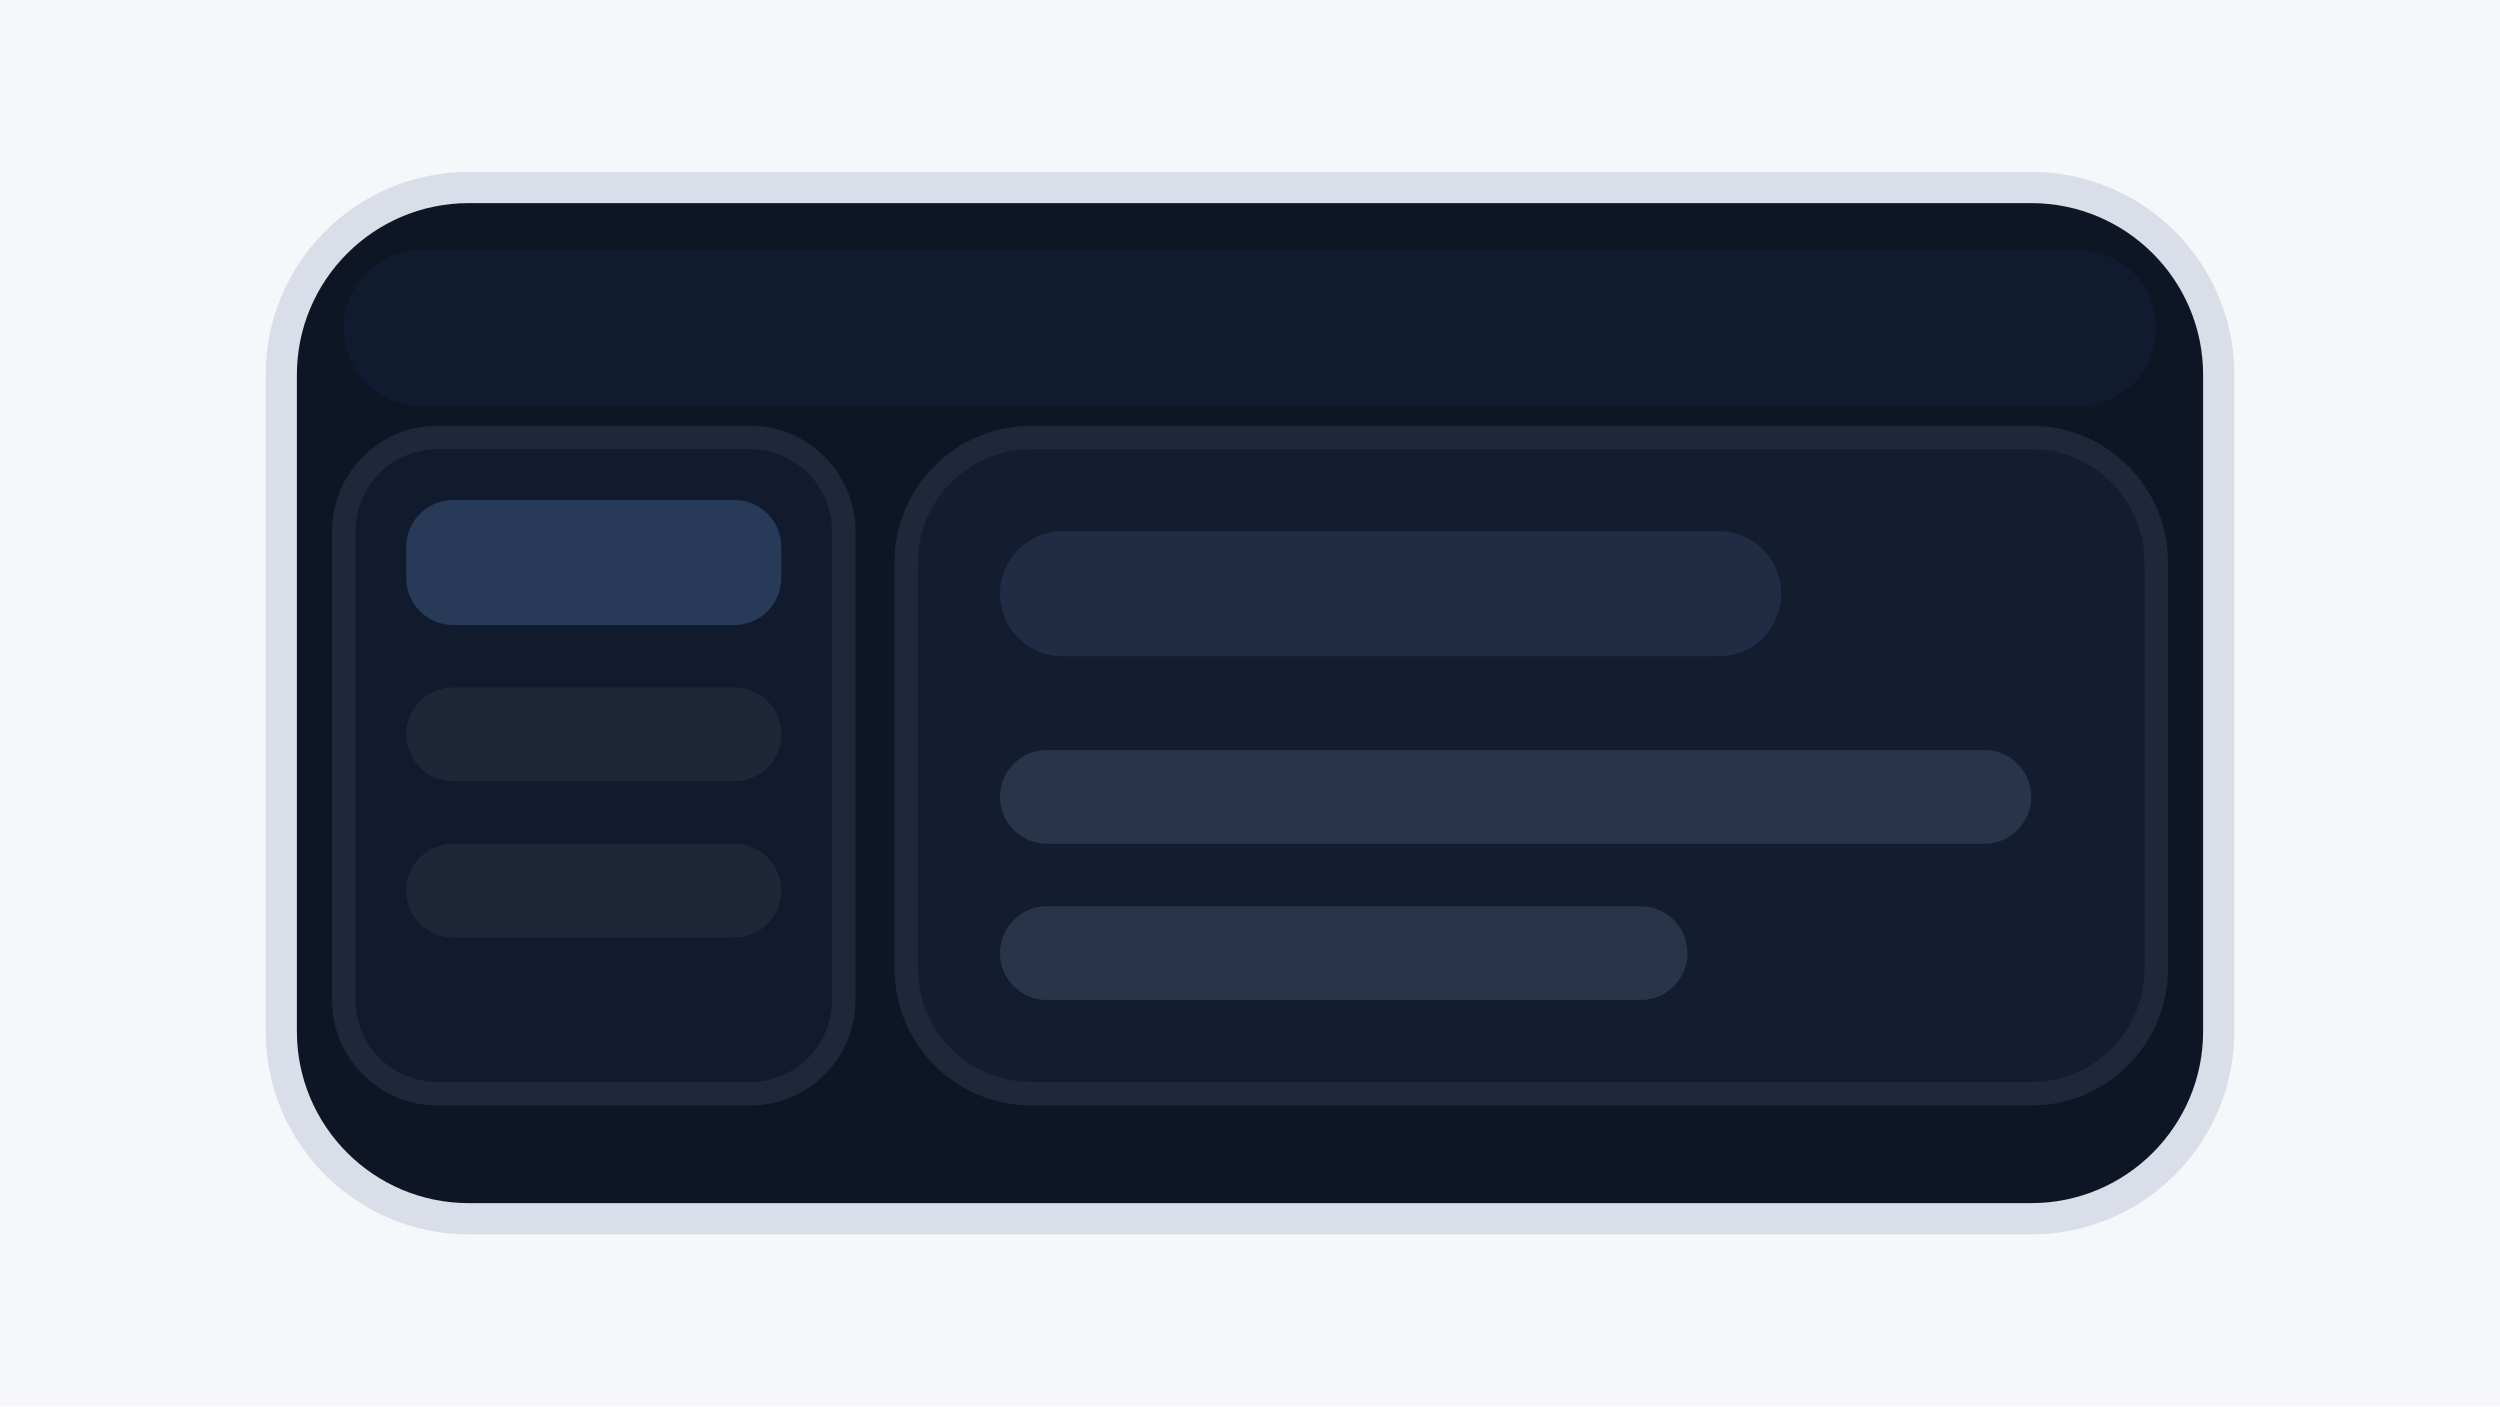
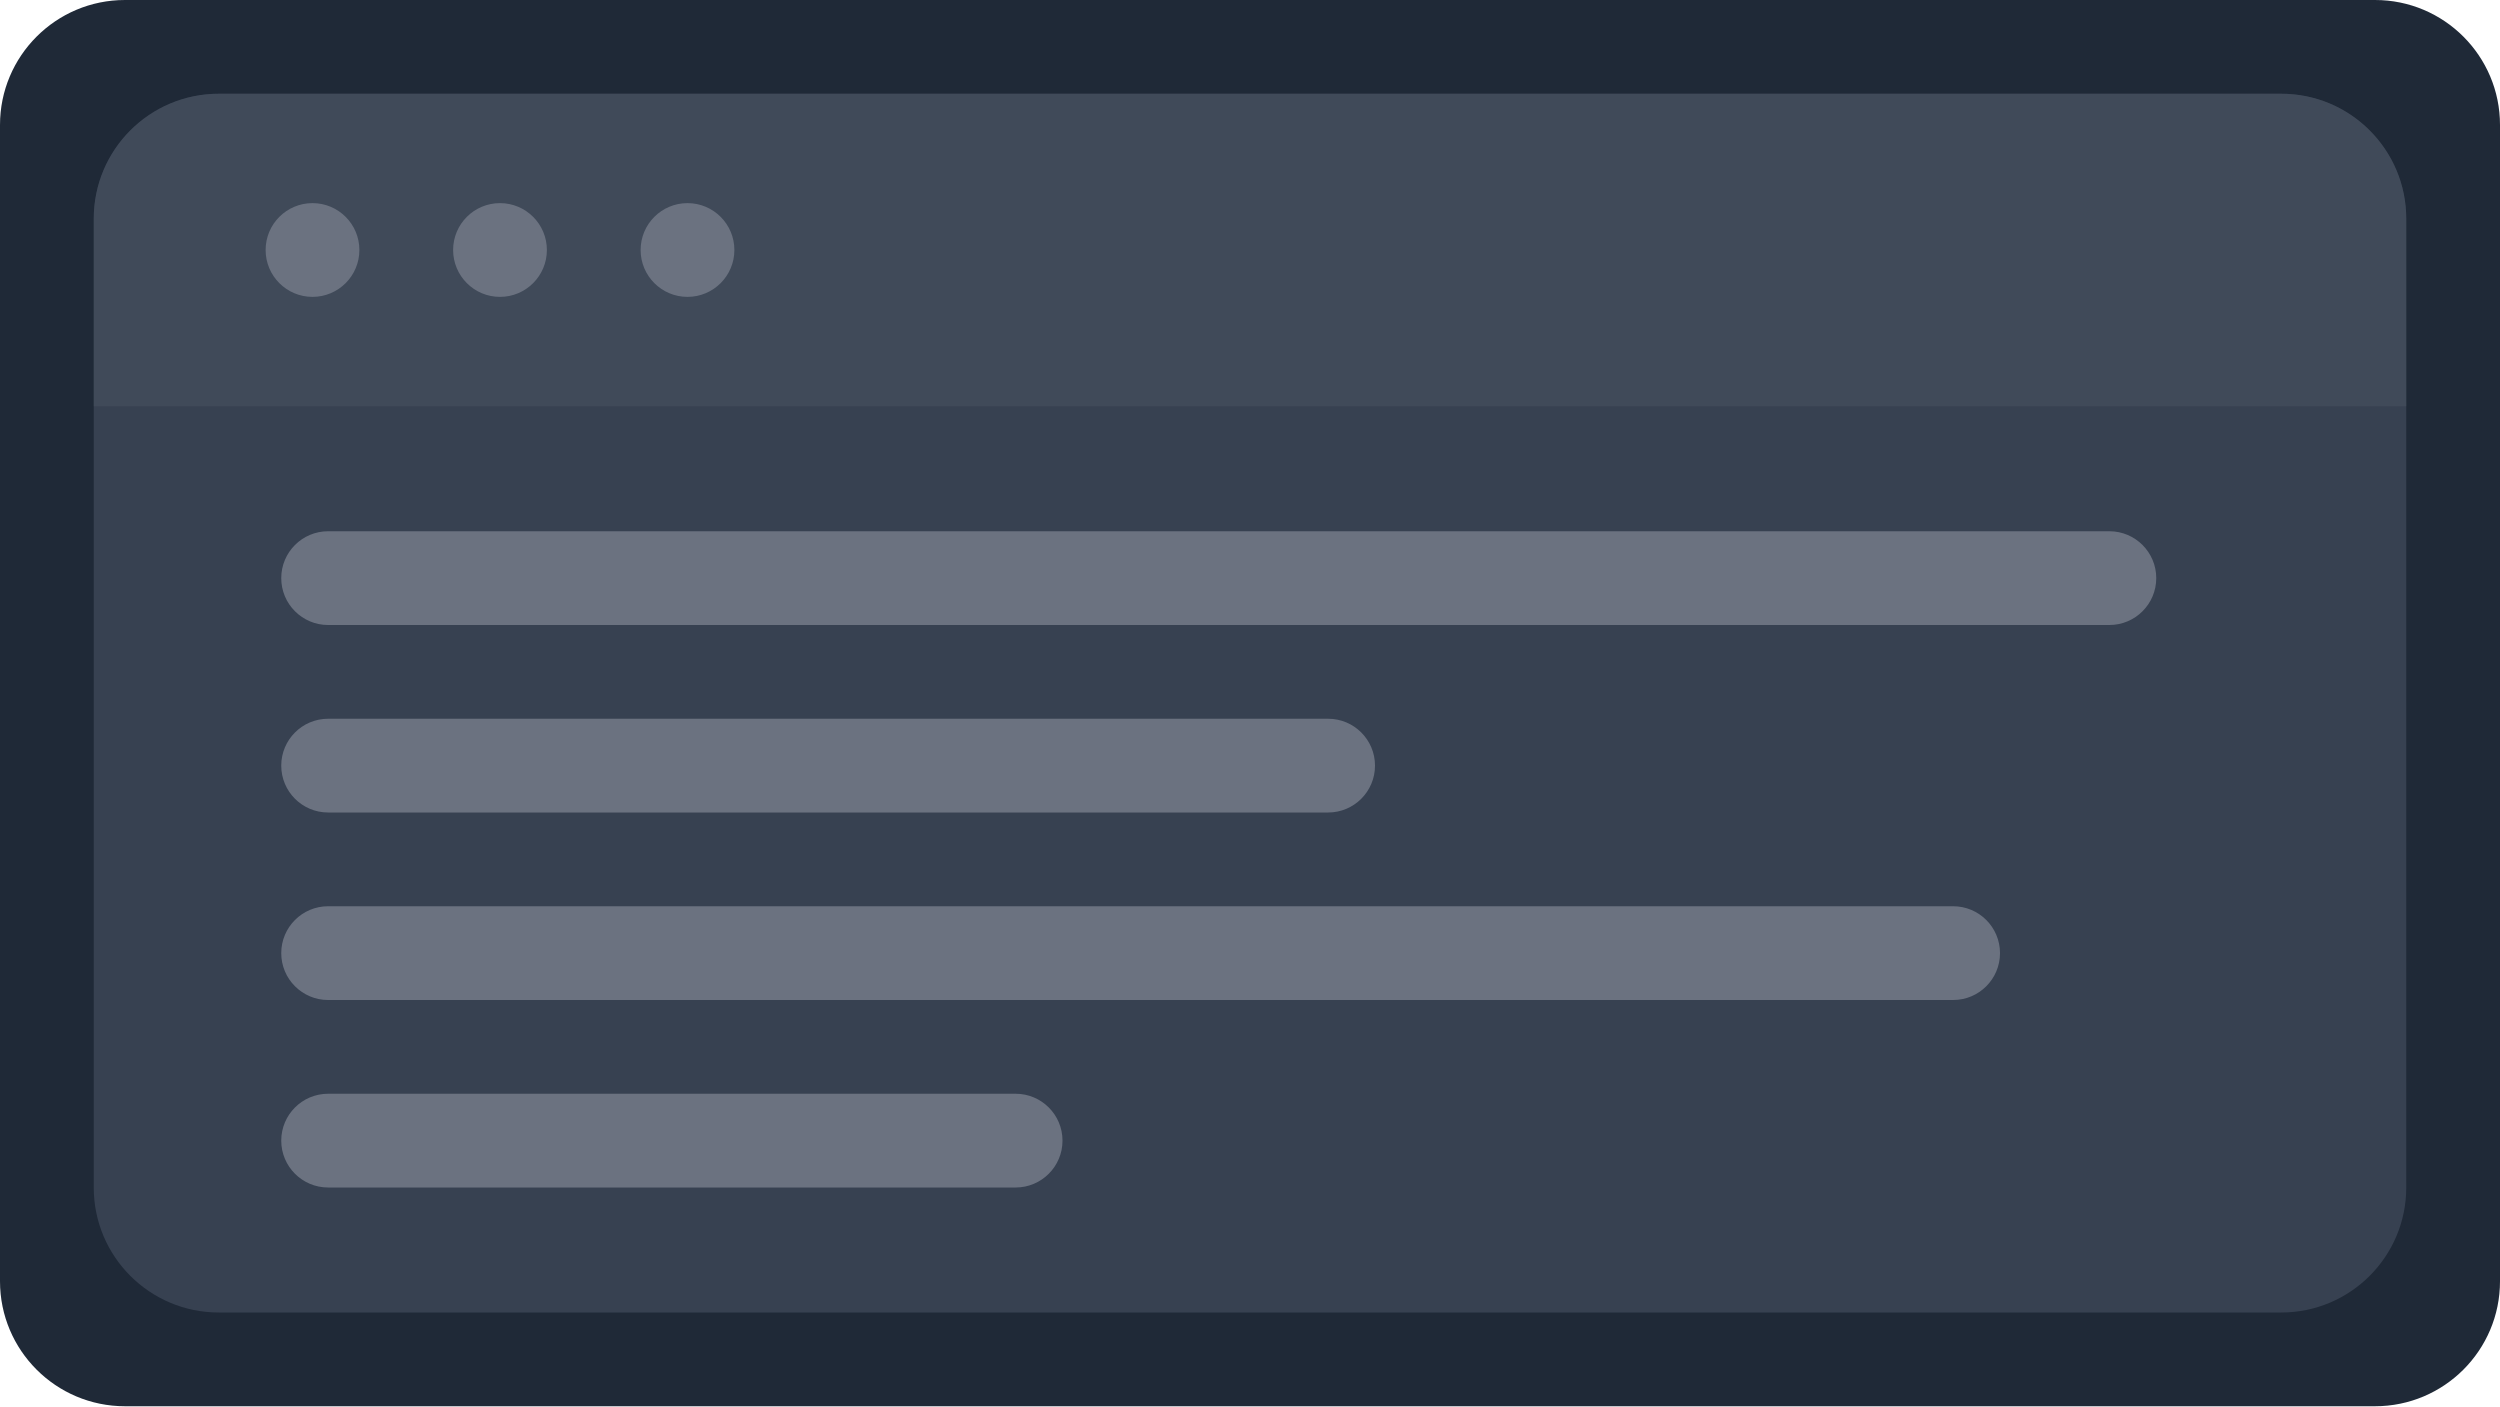
- <svg xmlns="http://www.w3.org/2000/svg" width="100%" height="100%" viewBox="0 0 160 90" fill="none" preserveAspectRatio="xMidYMid meet">
-   <rect width="160" height="90" rx="0" fill="#F6F7FA" />
-   <rect x="18" y="12" width="124" height="66" rx="12" fill="#0E1525" stroke="#D9DEE8" stroke-width="2" />
-   <rect x="22" y="16" width="116" height="10" rx="5" fill="#111B2F" />
-   <rect x="22" y="28" width="32" height="42" rx="6" fill="#121B2E" stroke="#1E283A" stroke-width="1.5" />
-   <rect x="26" y="32" width="24" height="8" rx="3" fill="#7FB5FF" fill-opacity="0.2" />
-   <rect x="26" y="44" width="24" height="6" rx="3" fill="#1E2738" />
-   <rect x="26" y="54" width="24" height="6" rx="3" fill="#1E2738" />
-   <rect x="58" y="28" width="80" height="42" rx="8" fill="#131D2F" stroke="#1E283A" stroke-width="1.5" />
-   <rect x="64" y="34" width="50" height="8" rx="4" fill="#1F2C43" />
-   <rect x="64" y="48" width="66" height="6" rx="3" fill="#273449" />
-   <rect x="64" y="58" width="44" height="6" rx="3" fill="#273449" />
+ <svg xmlns="http://www.w3.org/2000/svg" width="100%" height="100%" viewBox="0 0 160 90" fill="none">
+   <rect width="160" height="90" rx="8" fill="#1F2937" />
+   <rect x="6" y="6" width="148" height="78" rx="8" fill="#374151" />
+   <path d="M6 14C6 9.582 9.582 6 14 6H146C150.418 6 154 9.582 154 14V26H6V14Z" fill="#4B5563" fill-opacity="0.5" />
+   <circle cx="20" cy="16" r="3" fill="#6B7280" />
+   <circle cx="32" cy="16" r="3" fill="#6B7280" />
+   <circle cx="44" cy="16" r="3" fill="#6B7280" />
+   <rect x="18" y="34" width="120" height="6" rx="3" fill="#6B7280" />
+   <rect x="18" y="46" width="70" height="6" rx="3" fill="#6B7280" />
+   <rect x="18" y="58" width="110" height="6" rx="3" fill="#6B7280" />
+   <rect x="18" y="70" width="50" height="6" rx="3" fill="#6B7280" />
</svg>
